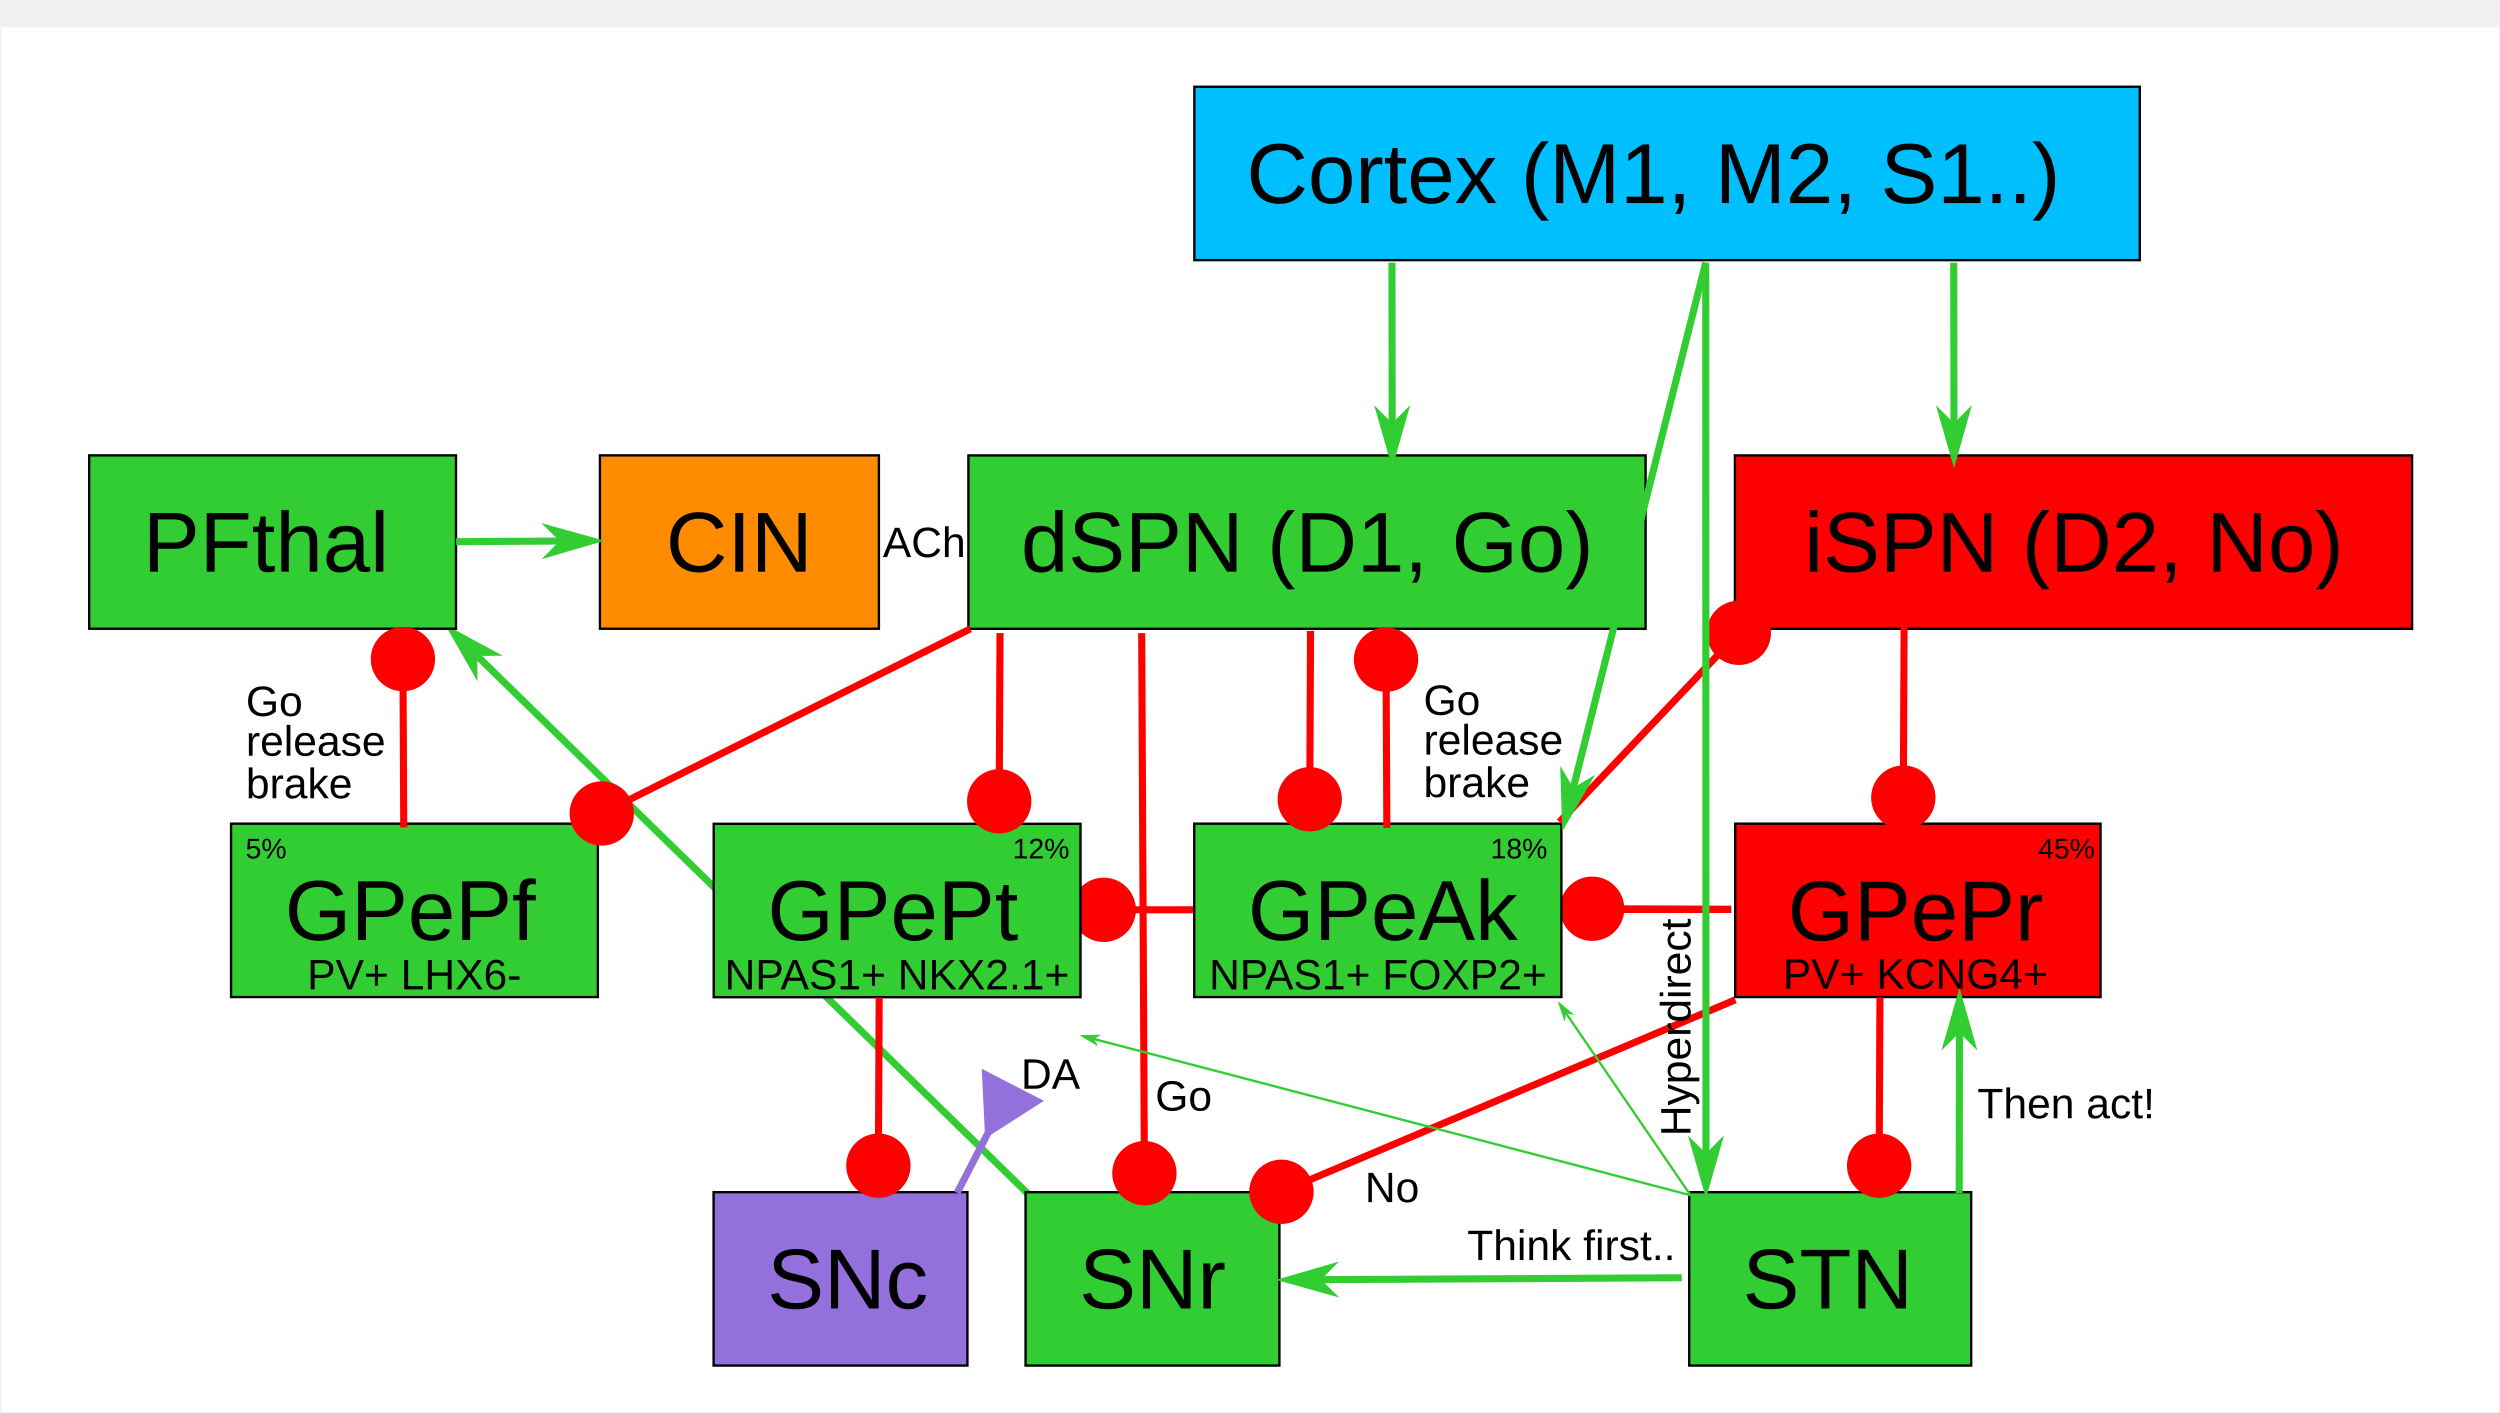
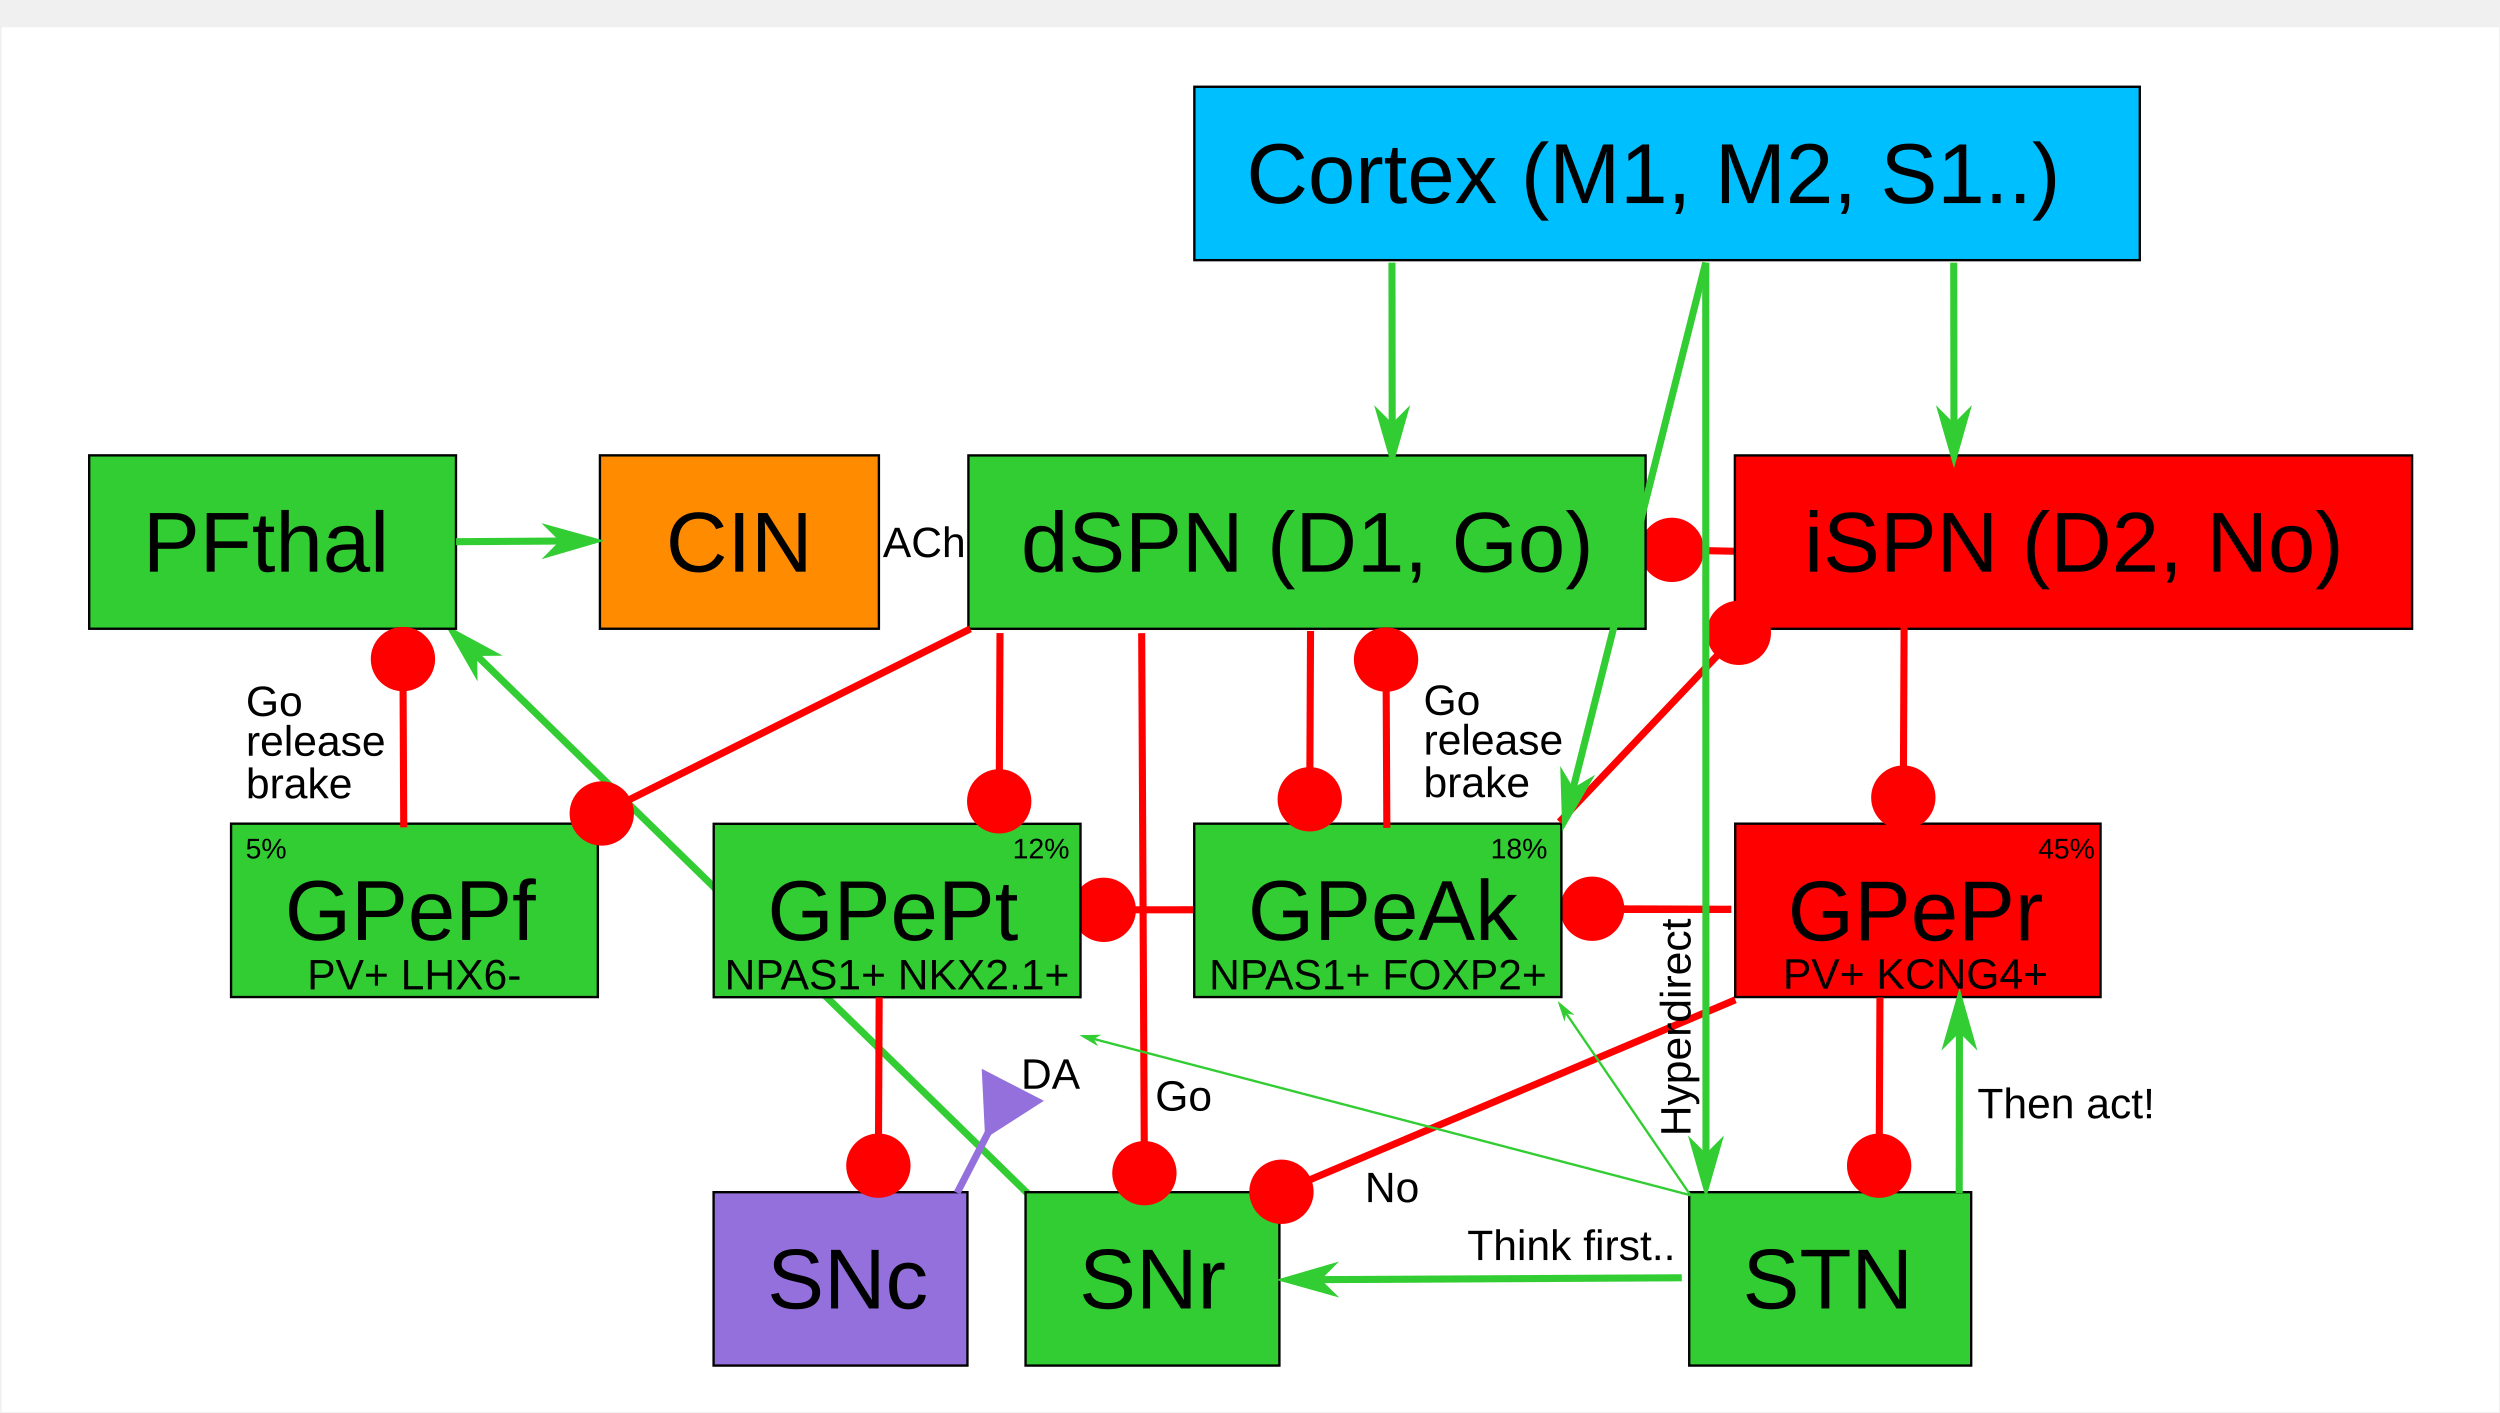
<svg xmlns="http://www.w3.org/2000/svg" width="1056.778px" height="597.069px" viewBox="0 0 1056.778 597.069">
  <defs id="Defs">
    <linearGradient id="linearGradient141" x1="0" y1="0" x2="0" y2="0" gradientUnits="objectBoundingBox">
      <stop style="stop-color:#FFFFFF;stop-opacity:1;" offset="0" />
      <stop style="stop-color:#0000FF;stop-opacity:1;" offset="1" />
    </linearGradient>
    <marker id="DotL382" style="overflow:visible" refX="0" refY="0" orient="auto">
-       <path id="path" style="fill-rule:evenodd;fill:#FF0000;stroke:#FF0000;stroke-width:1.0pt;" transform="scale(0.8) translate(7.4, 1)" d="M -2.5,-1 C -2.5,1.76 -4.74,4 -7.5,4 C -10.26,4 -12.5,1.76 -12.5,-1 C -12.5,-3.76 -10.26,-6 -7.5,-6 C -4.74,-6 -2.5,-3.76 -2.5,-1 z " />
+       <path id="path231" style="fill:#FF0000;stroke:#FF0000;stroke-width:1.0pt;fill-rule:evenodd;" transform="scale(0.8) translate(7.4, 1)" d="M -2.5,-1 C -2.5,1.76 -4.74,4 -7.5,4 C -10.26,4 -12.5,1.76 -12.5,-1 C -12.5,-3.76 -10.26,-6 -7.5,-6 C -4.74,-6 -2.5,-3.76 -2.5,-1 z " />
    </marker>
    <marker id="Arrow1Mend840" style="overflow:visible" refX="0" refY="0" orient="auto">
-       <path id="path" style="fill-rule:evenodd;fill:#32CD32;stroke:#32CD32;stroke-width:1.0pt;" transform="scale(0.4) rotate(180) translate(10,0)" d="M 0,0 L 5,-5 L -12.5,0 L 5,5 L 0,0 z " />
+       <path id="path511" style="fill:#32CD32;stroke:#32CD32;stroke-width:1.0pt;fill-rule:evenodd;" transform="scale(0.4) rotate(180) translate(10,0)" d="M 0,0 L 5,-5 L -12.5,0 L 5,5 L 0,0 z " />
    </marker>
    <marker id="EmptyTriangleInL18" style="overflow:visible" refX="0" refY="0" orient="auto">
-       <path id="path" style="fill-rule:evenodd;fill:#9370DB;stroke:#9370DB;stroke-width:1.0pt;" transform="scale(-0.8) translate(-6,0)" d="M 5.77,0 L -2.88,5 L -2.88,-5 L 5.77,0 z " />
+       <path id="path672" style="fill-rule:evenodd;fill:#9370DB;stroke:#9370DB;stroke-width:1.0pt;" transform="scale(-0.8) translate(-6,0)" d="M 5.77,0 L -2.88,5 L -2.88,-5 L 5.77,0 z " />
    </marker>
  </defs>
-   <g id="LayerBG" style="">
-     <rect id="rect888" style="fill-opacity:1;stroke:none;stroke-opacity:1;stroke-width:1px;fill:#FFFFFF;" x="0.672" y="11.535" width="1055.697" height="585.364" />
+   <g id="LayerBG" style="display:inline">
+     <rect id="rect888" style="stroke-width:1px;fill:#FFFFFF;fill-opacity:1;stroke:none;stroke-opacity:1;" x="0.672" y="11.535" width="1055.697" height="585.364" />
  </g>
-   <g id="Layer1" style="">
-     <path id="path840" style="stroke-opacity:1;stroke-width:3px;marker-end:url(#Arrow1Mend840);fill:none;stroke:#32CD32;" d="m 435.706,505.783 -243.376,-237.663 " />
-     <path id="path973" style="stroke-opacity:1;stroke-width:3px;fill:none;marker-end:url(#DotL382);stroke:#FF0000;" d="m 731.789,384.404 -265.459,0.194 " />
-     <path id="path24" style="stroke-opacity:1;stroke-width:3px;fill:none;marker-end:url(#DotL382);stroke:#FF0000;" d="m 731.789,384.404 -59.013,-0.266 " />
-     <rect id="rect212" style="stroke-opacity:1;stroke-width:1px;fill:#FF0000;fill-opacity:1;stroke:#000000;" x="733.354" y="192.511" width="286.262" height="73.296" />
-     <text id="text804" style="fill-opacity:1;text-align:AlignLeft;font-family:Arial;font-size:36px;stroke:none;fill:#000000;" transform="none" x="438.428" y="241.664">
+   <g id="Layer1" style="display:inline">
+     <path id="path506" style="stroke:#32CD32;stroke-opacity:1;stroke-width:3px;marker-end:url(#Arrow1Mend840);fill:none;" d="m 435.706,505.783 -243.376,-237.663 " />
+     <path id="path973" style="stroke-width:3px;fill:none;marker-end:url(#DotL382);stroke:#FF0000;stroke-opacity:1;" d="m 731.789,384.404 -265.459,0.194 " />
+     <path id="path24" style="stroke-opacity:1;stroke-width:3px;fill:none;marker-end:url(#DotL382);stroke:#FF0000;" d="m 739.09,233.178 -32.618,-0.746 " />
+     <path id="path813" style="stroke-width:3px;fill:none;marker-end:url(#DotL382);stroke:#FF0000;stroke-opacity:1;" d="m 731.789,384.404 -59.013,-0.266 " />
+     <rect id="rect212" style="fill:#FF0000;fill-opacity:1;stroke:#000000;stroke-opacity:1;stroke-width:1px;" x="733.354" y="192.511" width="286.262" height="73.296" />
+     <text id="text804" style="font-size:36px;stroke:none;fill:#000000;fill-opacity:1;text-align:AlignLeft;font-family:Arial;" transform="none" x="438.428" y="241.664">
      <tspan id="tspan192" x="762.638" y="241.664">iSPN (D2, No)</tspan>
    </text>
-     <rect id="rect212_002" style="fill-opacity:1;stroke:#000000;stroke-opacity:1;stroke-width:1px;fill:#9370DB;" x="301.644" y="503.947" width="107.301" height="73.296" />
-     <text id="text804_003" style="stroke:none;fill:#000000;fill-opacity:1;text-align:AlignLeft;font-family:Arial;font-size:36px;" transform="none" x="143.416" y="300.375">
-       <tspan id="tspan192" x="324.323" y="553.101">SNc</tspan>
+     <rect id="rect897" style="stroke-width:1px;fill:#9370DB;fill-opacity:1;stroke:#000000;stroke-opacity:1;" x="301.644" y="503.947" width="107.301" height="73.296" />
+     <text id="text582" style="fill:#000000;fill-opacity:1;text-align:AlignLeft;font-family:Arial;font-size:36px;stroke:none;" transform="none" x="143.416" y="300.375">
+       <tspan id="tspan911" x="324.323" y="553.101">SNc</tspan>
    </text>
    <g id="g895" transform="translate(312.7785,252.7258)">
-       <rect id="rect212_002" style="stroke-width:1px;fill:#32CD32;fill-opacity:1;stroke:#000000;stroke-opacity:1;" x="120.737" y="251.222" width="107.301" height="73.296" />
-       <text id="text804_003" style="font-size:36px;stroke:none;fill:#000000;fill-opacity:1;text-align:AlignLeft;font-family:Arial;" transform="none" x="143.416" y="300.375">
-         <tspan id="tspan192" x="143.416" y="300.375">SNr</tspan>
+       <rect id="rect492" style="fill:#32CD32;fill-opacity:1;stroke:#000000;stroke-opacity:1;stroke-width:1px;" x="120.737" y="251.222" width="107.301" height="73.296" />
+       <text id="text343" style="text-align:AlignLeft;font-family:Arial;font-size:36px;stroke:none;fill:#000000;fill-opacity:1;" transform="none" x="143.416" y="300.375">
+         <tspan id="tspan89" x="143.416" y="300.375">SNr</tspan>
      </text>
    </g>
-     <rect id="002_008" style="stroke-opacity:1;stroke-width:1px;fill:#FF8C00;fill-opacity:1;stroke:#000000;" x="253.599" y="192.485" width="117.925" height="73.296" />
-     <text id="003_009" style="text-align:AlignLeft;font-family:Arial;font-size:36px;stroke:none;fill:#000000;fill-opacity:1;" transform="none" x="268.244" y="229.859">
-       <tspan id="tspan192" x="281.484" y="241.638">CIN</tspan>
+     <rect id="rect8" style="stroke:#000000;stroke-opacity:1;stroke-width:1px;fill:#FF8C00;fill-opacity:1;" x="253.599" y="192.485" width="117.925" height="73.296" />
+     <text id="text9" style="font-size:36px;stroke:none;fill:#000000;fill-opacity:1;text-align:AlignLeft;font-family:Arial;" transform="none" x="268.244" y="229.859">
+       <tspan id="tspan833" x="281.484" y="241.638">CIN</tspan>
    </text>
    <g id="g591" transform="translate(-814.2203,-230.0565)">
-       <rect id="rect212_002" style="stroke-width:1px;fill:#32CD32;fill-opacity:1;stroke:#000000;stroke-opacity:1;" x="851.921" y="422.542" width="155.047" height="73.296" />
-       <text id="text804_003" style="fill:#000000;fill-opacity:1;text-align:AlignLeft;font-family:Arial;font-size:36px;stroke:none;" transform="none" x="358.74" y="314.261">
-         <tspan id="tspan192" x="874.637" y="471.695">PFthal</tspan>
+       <rect id="rect520" style="stroke-opacity:1;stroke-width:1px;fill:#32CD32;fill-opacity:1;stroke:#000000;" x="851.921" y="422.542" width="155.047" height="73.296" />
+       <text id="text285" style="fill:#000000;fill-opacity:1;text-align:AlignLeft;font-family:Arial;font-size:36px;stroke:none;" transform="none" x="358.74" y="314.261">
+         <tspan id="tspan722" x="874.637" y="471.695">PFthal</tspan>
      </text>
    </g>
    <g id="g528" transform="translate(-550.2251,-74.30941)">
-       <rect id="rect212_002" style="stroke:#000000;stroke-opacity:1;stroke-width:1px;fill:#32CD32;fill-opacity:1;" x="851.921" y="422.542" width="155.047" height="73.296" />
-       <text id="text804_003" style="stroke:none;fill:#000000;fill-opacity:1;text-align:AlignLeft;font-family:Arial;font-size:36px;" transform="none" x="358.74" y="314.261">
-         <tspan id="tspan192" x="874.637" y="471.695">GPePt</tspan>
+       <rect id="rect718" style="stroke-opacity:1;stroke-width:1px;fill:#32CD32;fill-opacity:1;stroke:#000000;" x="851.921" y="422.542" width="155.047" height="73.296" />
+       <text id="text685" style="font-size:36px;stroke:none;fill:#000000;fill-opacity:1;text-align:AlignLeft;font-family:Arial;" transform="none" x="358.74" y="314.261">
+         <tspan id="tspan373" x="874.637" y="471.695">GPePt</tspan>
      </text>
    </g>
    <g id="g251" transform="translate(-754.2466,-74.37209)">
-       <rect id="rect212_002" style="stroke:#000000;stroke-opacity:1;stroke-width:1px;fill:#32CD32;fill-opacity:1;" x="851.921" y="422.542" width="155.047" height="73.296" />
-       <text id="text804_003" style="font-size:36px;stroke:none;fill:#000000;fill-opacity:1;text-align:AlignLeft;font-family:Arial;" transform="none" x="358.74" y="314.261">
-         <tspan id="tspan192" x="874.637" y="471.695">GPePf</tspan>
+       <rect id="rect421" style="stroke-opacity:1;stroke-width:1px;fill:#32CD32;fill-opacity:1;stroke:#000000;" x="851.921" y="422.542" width="155.047" height="73.296" />
+       <text id="text913" style="text-align:AlignLeft;font-family:Arial;font-size:36px;stroke:none;fill:#000000;fill-opacity:1;" transform="none" x="358.74" y="314.261">
+         <tspan id="tspan209" x="874.637" y="471.695">GPePf</tspan>
      </text>
    </g>
-     <rect id="002_005" style="fill:#32CD32;fill-opacity:1;stroke:#000000;stroke-opacity:1;stroke-width:1px;" x="504.817" y="348.17" width="155.206" height="73.296" />
-     <text id="003_006" style="font-size:36px;stroke:none;fill:#000000;fill-opacity:1;text-align:AlignLeft;font-family:Arial;" transform="none" x="431.563" y="241.664">
-       <tspan id="tspan192" x="527.517" y="397.323">GPeAk</tspan>
+     <rect id="rect5" style="fill-opacity:1;stroke:#000000;stroke-opacity:1;stroke-width:1px;fill:#32CD32;" x="504.817" y="348.17" width="155.206" height="73.296" />
+     <text id="text6" style="font-family:Arial;font-size:36px;stroke:none;fill:#000000;fill-opacity:1;text-align:AlignLeft;" transform="none" x="431.563" y="241.664">
+       <tspan id="tspan989" x="527.517" y="397.323">GPeAk</tspan>
    </text>
    <g id="g44" transform="translate(-150.3507,-84.40151)">
-       <rect id="002_012" style="stroke-width:1px;fill:#32CD32;fill-opacity:1;stroke:#000000;stroke-opacity:1;" x="864.4" y="588.346" width="119.192" height="73.296" />
-       <text id="003_013" style="stroke:none;fill:#000000;fill-opacity:1;text-align:AlignLeft;font-family:Arial;font-size:36px;" transform="none" x="143.416" y="300.375">
-         <tspan id="tspan192" x="886.966" y="637.499">STN</tspan>
+       <rect id="rect12" style="fill-opacity:1;stroke:#000000;stroke-opacity:1;stroke-width:1px;fill:#32CD32;" x="864.4" y="588.346" width="119.192" height="73.296" />
+       <text id="text13" style="font-family:Arial;font-size:36px;stroke:none;fill:#000000;fill-opacity:1;text-align:AlignLeft;" transform="none" x="143.416" y="300.375">
+         <tspan id="tspan267" x="886.966" y="637.499">STN</tspan>
      </text>
    </g>
-     <rect id="008_016" style="fill-opacity:1;stroke:#000000;stroke-opacity:1;stroke-width:1px;fill:#FF0000;" x="733.497" y="348.17" width="154.428" height="73.296" />
-     <text id="009_017" style="font-family:Arial;font-size:36px;stroke:none;fill:#000000;fill-opacity:1;text-align:AlignLeft;" transform="none" x="431.563" y="240.086">
-       <tspan id="tspan192" x="755.69" y="397.52">GPePr</tspan>
+     <rect id="rect16" style="fill:#FF0000;fill-opacity:1;stroke:#000000;stroke-opacity:1;stroke-width:1px;" x="733.497" y="348.17" width="154.428" height="73.296" />
+     <text id="text17" style="fill-opacity:1;text-align:AlignLeft;font-family:Arial;font-size:36px;stroke:none;fill:#000000;" transform="none" x="431.563" y="240.086">
+       <tspan id="tspan736" x="755.69" y="397.52">GPePr</tspan>
    </text>
    <g id="g176" transform="translate(36.14702,-84.13001)">
-       <rect id="002_015" style="stroke-opacity:1;stroke-width:1px;fill:#00BFFF;fill-opacity:1;stroke:#000000;" x="468.718" y="120.804" width="399.652" height="73.296" />
-       <text id="003_016" style="font-size:36px;stroke:none;fill:#000000;fill-opacity:1;text-align:AlignLeft;font-family:Arial;" transform="none" x="136.502" y="291.379">
-         <tspan id="tspan192" x="490.728" y="169.957">Cortex (M1, M2, S1..)</tspan>
+       <rect id="rect15" style="fill:#00BFFF;fill-opacity:1;stroke:#000000;stroke-opacity:1;stroke-width:1px;" x="468.718" y="120.804" width="399.652" height="73.296" />
+       <text id="text79" style="font-family:Arial;font-size:36px;stroke:none;fill:#000000;fill-opacity:1;text-align:AlignLeft;" transform="none" x="136.502" y="291.379">
+         <tspan id="tspan686" x="490.728" y="169.957">Cortex (M1, M2, S1..)</tspan>
      </text>
    </g>
    <g id="g969" transform="translate(288.1473,-58.71111)">
-       <rect id="rect212_002" style="stroke-width:1px;fill:#32CD32;fill-opacity:1;stroke:#000000;stroke-opacity:1;" x="121.207" y="251.222" width="286.262" height="73.296" />
-       <text id="text804_003" style="font-size:36px;stroke:none;fill:#000000;fill-opacity:1;text-align:AlignLeft;font-family:Arial;" transform="none" x="143.416" y="300.375">
-         <tspan id="tspan192" x="143.416" y="300.375">dSPN (D1, Go)</tspan>
+       <rect id="rect461" style="stroke:#000000;stroke-opacity:1;stroke-width:1px;fill:#32CD32;fill-opacity:1;" x="121.207" y="251.222" width="286.262" height="73.296" />
+       <text id="text118" style="font-size:36px;stroke:none;fill:#000000;fill-opacity:1;text-align:AlignLeft;font-family:Arial;" transform="none" x="143.416" y="300.375">
+         <tspan id="tspan801" x="143.416" y="300.375">dSPN (D1, Go)</tspan>
      </text>
    </g>
-     <path id="path382" style="stroke:#FF0000;stroke-opacity:1;stroke-width:3px;fill:none;marker-end:url(#DotL382);" d="m 170.666,349.736 -0.339,-71.374 " />
-     <path id="path18" style="stroke:#9370DB;stroke-opacity:1;fill-opacity:1;stroke-width:3px;fill:#9370DB;marker-end:url(#EmptyTriangleInL18);" d="m 404.598,504.221 13.034,-25.301 " />
-     <path id="path905" style="marker-end:url(#DotL382);stroke:#FF0000;stroke-opacity:1;stroke-width:3px;fill:none;" d="m 659.195,347.439 75.986,-80.11 " />
-     <path id="path851" style="fill:none;marker-end:url(#DotL382);stroke:#FF0000;stroke-opacity:1;stroke-width:3px;" d="m 586.232,349.96 -0.339,-71.374 " />
-     <path id="path457" style="stroke:#FF0000;stroke-opacity:1;stroke-width:3px;fill:none;marker-end:url(#DotL382);" d="m 422.715,267.597 -0.339,71.374 " />
-     <path id="path601" style="stroke:#FF0000;stroke-opacity:1;stroke-width:3px;fill:none;marker-end:url(#DotL382);" d="m 553.98,266.736 -0.339,71.374 " />
-     <path id="path84" style="marker-end:url(#DotL382);stroke:#FF0000;stroke-opacity:1;stroke-width:3px;fill:none;" d="m 371.638,421.615 -0.339,71.374 " />
+     <path id="path77" style="stroke-opacity:1;stroke-width:3px;fill:none;marker-end:url(#DotL382);stroke:#FF0000;" d="m 170.666,349.736 -0.339,-71.374 " />
+     <path id="path30" style="stroke-width:3px;fill:#9370DB;marker-end:url(#EmptyTriangleInL18);stroke:#9370DB;stroke-opacity:1;fill-opacity:1;" d="m 404.598,504.221 13.034,-25.301 " />
+     <path id="path905" style="stroke-opacity:1;stroke-width:3px;fill:none;marker-end:url(#DotL382);stroke:#FF0000;" d="m 659.195,347.439 75.986,-80.11 " />
+     <path id="path851" style="stroke:#FF0000;stroke-opacity:1;stroke-width:3px;fill:none;marker-end:url(#DotL382);" d="m 586.232,349.96 -0.339,-71.374 " />
+     <path id="path457" style="fill:none;marker-end:url(#DotL382);stroke:#FF0000;stroke-opacity:1;stroke-width:3px;" d="m 422.715,267.597 -0.339,71.374 " />
+     <path id="path601" style="marker-end:url(#DotL382);stroke:#FF0000;stroke-opacity:1;stroke-width:3px;fill:none;" d="m 553.98,266.736 -0.339,71.374 " />
+     <path id="path84" style="stroke-width:3px;fill:none;marker-end:url(#DotL382);stroke:#FF0000;stroke-opacity:1;" d="m 371.638,421.615 -0.339,71.374 " />
    <path id="path333" style="stroke-width:3px;fill:none;marker-end:url(#DotL382);stroke:#FF0000;stroke-opacity:1;" d="m 794.676,421.615 -0.339,71.374 " />
-     <path id="path169" style="stroke-width:3px;fill:none;marker-end:url(#DotL382);stroke:#FF0000;stroke-opacity:1;" d="m 804.892,263.786 -0.339,73.609 " />
+     <path id="path169" style="fill:none;marker-end:url(#DotL382);stroke:#FF0000;stroke-opacity:1;stroke-width:3px;" d="m 804.892,263.786 -0.339,73.609 " />
    <path id="path623" style="fill:none;marker-end:url(#DotL382);stroke:#FF0000;stroke-opacity:1;stroke-width:3px;" d="m 482.602,267.643 1.151,228.522 " />
    <path id="path297" style="marker-end:url(#DotL382);stroke:#FF0000;stroke-opacity:1;stroke-width:3px;fill:none;" d="m 733.548,422.633 -192.087,81.235 " />
-     <path id="path102" style="stroke-width:3px;fill:none;marker-end:url(#DotL382);stroke:#FF0000;stroke-opacity:1;" d="m 410.143,265.831 -155.981,78.14 " />
-     <path id="path87" style="stroke:#32CD32;stroke-opacity:1;stroke-width:3px;marker-end:url(#Arrow1Mend840);fill:none;" transform="matrix(-4.371139e-08,1,-1,-4.371139e-08,451.3043,-118.5796)" d="m 347.564,258.517 -0.371,-56.856 " />
-     <path id="path201" style="fill:none;stroke:#32CD32;stroke-opacity:1;stroke-width:3px;marker-end:url(#Arrow1Mend840);" d="m 721.029,111.041 -59.201,234.721 " />
-     <path id="path972" style="stroke-opacity:1;stroke-width:3px;marker-end:url(#Arrow1Mend840);fill:none;stroke:#32CD32;" d="m 721.029,111.041 0.112,389.669 " />
-     <path id="path923" style="stroke-width:3px;marker-end:url(#Arrow1Mend840);fill:none;stroke:#32CD32;stroke-opacity:1;" d="m 825.862,111.041 0.112,80.963 " />
-     <path id="path535" style="stroke:#32CD32;stroke-opacity:1;stroke-width:3px;marker-end:url(#Arrow1Mend840);fill:none;" d="m 588.396,111.041 0.112,80.963 " />
-     <path id="path121" style="stroke:#32CD32;stroke-opacity:1;stroke-width:1px;marker-end:url(#Arrow1Mend840);fill:none;" d="m 714.611,505.256 -256.45,-67.17 " />
-     <path id="path58" style="stroke-width:1px;marker-end:url(#Arrow1Mend840);fill:none;stroke:#32CD32;stroke-opacity:1;" d="m 714.611,505.256 -55.063,-80.504 " />
+     <path id="path102" style="fill:none;marker-end:url(#DotL382);stroke:#FF0000;stroke-opacity:1;stroke-width:3px;" d="m 410.143,265.831 -155.981,78.14 " />
+     <path id="path87" style="stroke-width:3px;marker-end:url(#Arrow1Mend840);fill:none;stroke:#32CD32;stroke-opacity:1;" transform="matrix(-4.371139e-08,1,-1,-4.371139e-08,451.3043,-118.5796)" d="m 347.564,258.517 -0.371,-56.856 " />
+     <path id="path201" style="stroke-width:3px;marker-end:url(#Arrow1Mend840);fill:none;stroke:#32CD32;stroke-opacity:1;" d="m 721.029,111.041 -59.201,234.721 " />
+     <path id="path972" style="stroke:#32CD32;stroke-opacity:1;stroke-width:3px;marker-end:url(#Arrow1Mend840);fill:none;" d="m 721.029,111.041 0.112,389.669 " />
+     <path id="path923" style="stroke:#32CD32;stroke-opacity:1;stroke-width:3px;marker-end:url(#Arrow1Mend840);fill:none;" d="m 825.862,111.041 0.112,80.963 " />
+     <path id="path535" style="stroke-width:3px;marker-end:url(#Arrow1Mend840);fill:none;stroke:#32CD32;stroke-opacity:1;" d="m 588.396,111.041 0.112,80.963 " />
+     <path id="path121" style="fill:none;stroke:#32CD32;stroke-opacity:1;stroke-width:1px;marker-end:url(#Arrow1Mend840);" d="m 714.611,505.256 -256.45,-67.17 " />
+     <path id="path58" style="marker-end:url(#Arrow1Mend840);fill:none;stroke:#32CD32;stroke-opacity:1;stroke-width:1px;" d="m 714.611,505.256 -55.063,-80.504 " />
    <path id="path459" style="fill:none;stroke:#32CD32;stroke-opacity:1;stroke-width:3px;marker-end:url(#Arrow1Mend840);" transform="matrix(-4.371139e-08,-1,1,-4.371139e-08,164.0157,1227.727)" d="m 687.594,546.895 -0.845,-165.601 " />
-     <path id="path390" style="stroke:#32CD32;stroke-opacity:1;stroke-width:3px;marker-end:url(#Arrow1Mend840);fill:none;" d="m 828.179,504.337 0.112,-80.963 " />
-     <text id="text38" style="font-size:18px;text-align:AlignLeft;stroke:none;fill:#000000;fill-opacity:1;font-family:Arial;" transform="none" x="511.097" y="418.219">
+     <path id="path390" style="stroke-opacity:1;stroke-width:3px;marker-end:url(#Arrow1Mend840);fill:none;stroke:#32CD32;" d="m 828.179,504.337 0.112,-80.963 " />
+     <text id="text38" style="stroke:none;fill:#000000;fill-opacity:1;font-family:Arial;font-size:18px;text-align:AlignLeft;" transform="none" x="511.097" y="418.219">
      <tspan id="tspan990" x="511.097" y="418.219">NPAS1+ FOXP2+</tspan>
    </text>
-     <text id="text343" style="stroke:none;fill:#000000;fill-opacity:1;font-family:Arial;font-size:18px;text-align:AlignLeft;" transform="none" x="306.286" y="418.219">
-       <tspan id="tspan990" x="306.286" y="418.219">NPAS1+ NKX2.1+</tspan>
+     <text id="text594" style="fill:#000000;fill-opacity:1;font-family:Arial;font-size:18px;text-align:AlignLeft;stroke:none;" transform="none" x="306.286" y="418.219">
+       <tspan id="tspan577" x="306.286" y="418.219">NPAS1+ NKX2.1+</tspan>
    </text>
    <text id="text364" style="fill:#000000;fill-opacity:1;font-family:Arial;font-size:18px;text-align:AlignLeft;stroke:none;" transform="none" x="753.641" y="417.917">
-       <tspan id="tspan990" x="753.641" y="417.917">PV+ KCNG4+</tspan>
+       <tspan id="tspan485" x="753.641" y="417.917">PV+ KCNG4+</tspan>
    </text>
-     <text id="text20" style="text-align:AlignLeft;stroke:none;fill:#000000;fill-opacity:1;font-family:Arial;font-size:18px;" transform="none" x="129.848" y="418.219">
-       <tspan id="tspan990" x="129.848" y="418.219">PV+ LHX6-</tspan>
+     <text id="text20" style="fill-opacity:1;font-family:Arial;font-size:18px;text-align:AlignLeft;stroke:none;fill:#000000;" transform="none" x="129.848" y="418.219">
+       <tspan id="tspan302" x="129.848" y="418.219">PV+ LHX6-</tspan>
    </text>
    <text id="text191" style="text-align:AlignLeft;font-family:Arial;stroke:none;fill:#000000;fill-opacity:1;font-size:18px;" transform="none" x="373.183" y="235.494">
      <tspan id="tspan571" x="373.183" y="235.494">ACh</tspan>
    </text>
    <text id="text643" style="font-size:18px;text-align:AlignLeft;font-family:Arial;stroke:none;fill:#000000;fill-opacity:1;" transform="none" x="576.947" y="508.164">
-       <tspan id="tspan571" x="576.947" y="508.164">No</tspan>
+       <tspan id="tspan475" x="576.947" y="508.164">No</tspan>
    </text>
    <g id="g47" transform="translate(-647.6719,-88.46606)">
-       <text id="text273" style="font-family:Arial;stroke:none;fill:#000000;fill-opacity:1;font-size:18px;text-align:AlignLeft;" transform="none" x="751.624" y="425.887">
-         <tspan id="tspan571" x="751.624" y="425.887">brake</tspan>
+       <text id="text273" style="font-size:18px;text-align:AlignLeft;font-family:Arial;stroke:none;fill:#000000;fill-opacity:1;" transform="none" x="751.624" y="425.887">
+         <tspan id="tspan23" x="751.624" y="425.887">brake</tspan>
      </text>
-       <text id="text418" style="fill-opacity:1;font-size:18px;text-align:AlignLeft;font-family:Arial;stroke:none;fill:#000000;" transform="none" x="751.624" y="407.932">
-         <tspan id="tspan571" x="751.624" y="407.932">release</tspan>
+       <text id="text418" style="fill:#000000;fill-opacity:1;font-size:18px;text-align:AlignLeft;font-family:Arial;stroke:none;" transform="none" x="751.624" y="407.932">
+         <tspan id="tspan820" x="751.624" y="407.932">release</tspan>
      </text>
      <text id="text65" style="text-align:AlignLeft;font-family:Arial;stroke:none;fill:#000000;fill-opacity:1;font-size:18px;" transform="none" x="751.624" y="391.136">
-         <tspan id="tspan571" x="751.624" y="391.136">Go</tspan>
+         <tspan id="tspan156" x="751.624" y="391.136">Go</tspan>
      </text>
    </g>
-     <text id="text65" style="text-align:AlignLeft;font-family:Arial;stroke:none;fill:#000000;fill-opacity:1;font-size:18px;" transform="matrix(-4.371139e-08,-1,1,-4.371139e-08,234.0691,1351.576)" x="984.498" y="339.058">
-       <tspan id="tspan571" x="871.272" y="480.531">Hyperdirect</tspan>
+     <text id="text610" style="fill-opacity:1;font-size:18px;text-align:AlignLeft;font-family:Arial;stroke:none;fill:#000000;" transform="matrix(-4.371139e-08,-1,1,-4.371139e-08,234.0691,1351.576)" x="984.498" y="339.058">
+       <tspan id="tspan555" x="871.272" y="480.531">Hyperdirect</tspan>
    </text>
-     <text id="text438" style="fill:#000000;fill-opacity:1;font-size:18px;text-align:AlignLeft;font-family:Arial;stroke:none;" transform="none" x="949.087" y="331.223">
-       <tspan id="tspan571" x="835.861" y="472.697">Then act!</tspan>
+     <text id="text438" style="font-family:Arial;stroke:none;fill:#000000;fill-opacity:1;font-size:18px;text-align:AlignLeft;" transform="none" x="949.087" y="331.223">
+       <tspan id="tspan381" x="835.861" y="472.697">Then act!</tspan>
    </text>
-     <text id="text963" style="fill:#000000;fill-opacity:1;font-size:18px;text-align:AlignLeft;font-family:Arial;stroke:none;" transform="none" x="733.453" y="391.18">
-       <tspan id="tspan571" x="620.227" y="532.653">Think first..</tspan>
+     <text id="text963" style="font-family:Arial;stroke:none;fill:#000000;fill-opacity:1;font-size:18px;text-align:AlignLeft;" transform="none" x="733.453" y="391.18">
+       <tspan id="tspan546" x="620.227" y="532.653">Think first..</tspan>
    </text>
    <g id="g310" transform="translate(-149.8867,-88.94424)">
-       <text id="text273" style="font-family:Arial;stroke:none;fill:#000000;fill-opacity:1;font-size:18px;text-align:AlignLeft;" transform="none" x="751.624" y="425.887">
-         <tspan id="tspan571" x="751.624" y="425.887">brake</tspan>
+       <text id="text618" style="text-align:AlignLeft;font-family:Arial;stroke:none;fill:#000000;fill-opacity:1;font-size:18px;" transform="none" x="751.624" y="425.887">
+         <tspan id="tspan983" x="751.624" y="425.887">brake</tspan>
      </text>
-       <text id="text418" style="fill-opacity:1;font-size:18px;text-align:AlignLeft;font-family:Arial;stroke:none;fill:#000000;" transform="none" x="751.624" y="407.932">
-         <tspan id="tspan571" x="751.624" y="407.932">release</tspan>
+       <text id="text211" style="fill-opacity:1;font-size:18px;text-align:AlignLeft;font-family:Arial;stroke:none;fill:#000000;" transform="none" x="751.624" y="407.932">
+         <tspan id="tspan816" x="751.624" y="407.932">release</tspan>
      </text>
-       <text id="text65" style="fill-opacity:1;font-size:18px;text-align:AlignLeft;font-family:Arial;stroke:none;fill:#000000;" transform="none" x="751.624" y="391.136">
-         <tspan id="tspan571" x="751.624" y="391.136">Go</tspan>
+       <text id="text837" style="fill-opacity:1;font-size:18px;text-align:AlignLeft;font-family:Arial;stroke:none;fill:#000000;" transform="none" x="751.624" y="391.136">
+         <tspan id="tspan472" x="751.624" y="391.136">Go</tspan>
      </text>
    </g>
-     <text id="text57" style="fill:#000000;fill-opacity:1;font-size:18px;text-align:AlignLeft;font-family:Arial;stroke:none;" transform="none" x="488.332" y="469.485">
-       <tspan id="tspan571" x="488.332" y="469.485">Go</tspan>
+     <text id="text57" style="fill-opacity:1;font-size:18px;text-align:AlignLeft;font-family:Arial;stroke:none;fill:#000000;" transform="none" x="488.332" y="469.485">
+       <tspan id="tspan800" x="488.332" y="469.485">Go</tspan>
    </text>
-     <text id="text658" style="fill:#000000;fill-opacity:1;font-size:18px;text-align:AlignLeft;font-family:Arial;stroke:none;" transform="none" x="431.572" y="460.218">
-       <tspan id="tspan571" x="431.572" y="460.218">DA</tspan>
+     <text id="text658" style="font-family:Arial;stroke:none;fill:#000000;fill-opacity:1;font-size:18px;text-align:AlignLeft;" transform="none" x="431.572" y="460.218">
+       <tspan id="tspan758" x="431.572" y="460.218">DA</tspan>
    </text>
-     <text id="text726" style="stroke:none;fill:#000000;fill-opacity:1;text-align:AlignLeft;font-family:Arial;font-size:12px;" transform="none" x="103.811" y="362.85">
+     <text id="text726" style="fill-opacity:1;text-align:AlignLeft;font-family:Arial;font-size:12px;stroke:none;fill:#000000;" transform="none" x="103.811" y="362.85">
      <tspan id="tspan769" x="103.811" y="362.85">5%</tspan>
    </text>
-     <text id="text339" style="font-family:Arial;font-size:12px;stroke:none;fill:#000000;fill-opacity:1;text-align:AlignLeft;" transform="none" x="861.515" y="362.85">
-       <tspan id="tspan769" x="861.515" y="362.85">45%</tspan>
+     <text id="text339" style="fill:#000000;fill-opacity:1;text-align:AlignLeft;font-family:Arial;font-size:12px;stroke:none;" transform="none" x="861.515" y="362.85">
+       <tspan id="tspan874" x="861.515" y="362.85">45%</tspan>
    </text>
    <text id="text662" style="stroke:none;fill:#000000;fill-opacity:1;text-align:AlignLeft;font-family:Arial;font-size:12px;" transform="none" x="630.082" y="362.85">
-       <tspan id="tspan769" x="630.082" y="362.85">18%</tspan>
+       <tspan id="tspan844" x="630.082" y="362.85">18%</tspan>
    </text>
-     <text id="text72" style="stroke:none;fill:#000000;fill-opacity:1;text-align:AlignLeft;font-family:Arial;font-size:12px;" transform="none" x="428.06" y="362.85">
-       <tspan id="tspan769" x="428.06" y="362.85">12%</tspan>
+     <text id="text72" style="fill-opacity:1;text-align:AlignLeft;font-family:Arial;font-size:12px;stroke:none;fill:#000000;" transform="none" x="428.06" y="362.85">
+       <tspan id="tspan675" x="428.06" y="362.85">12%</tspan>
    </text>
  </g>
</svg>
